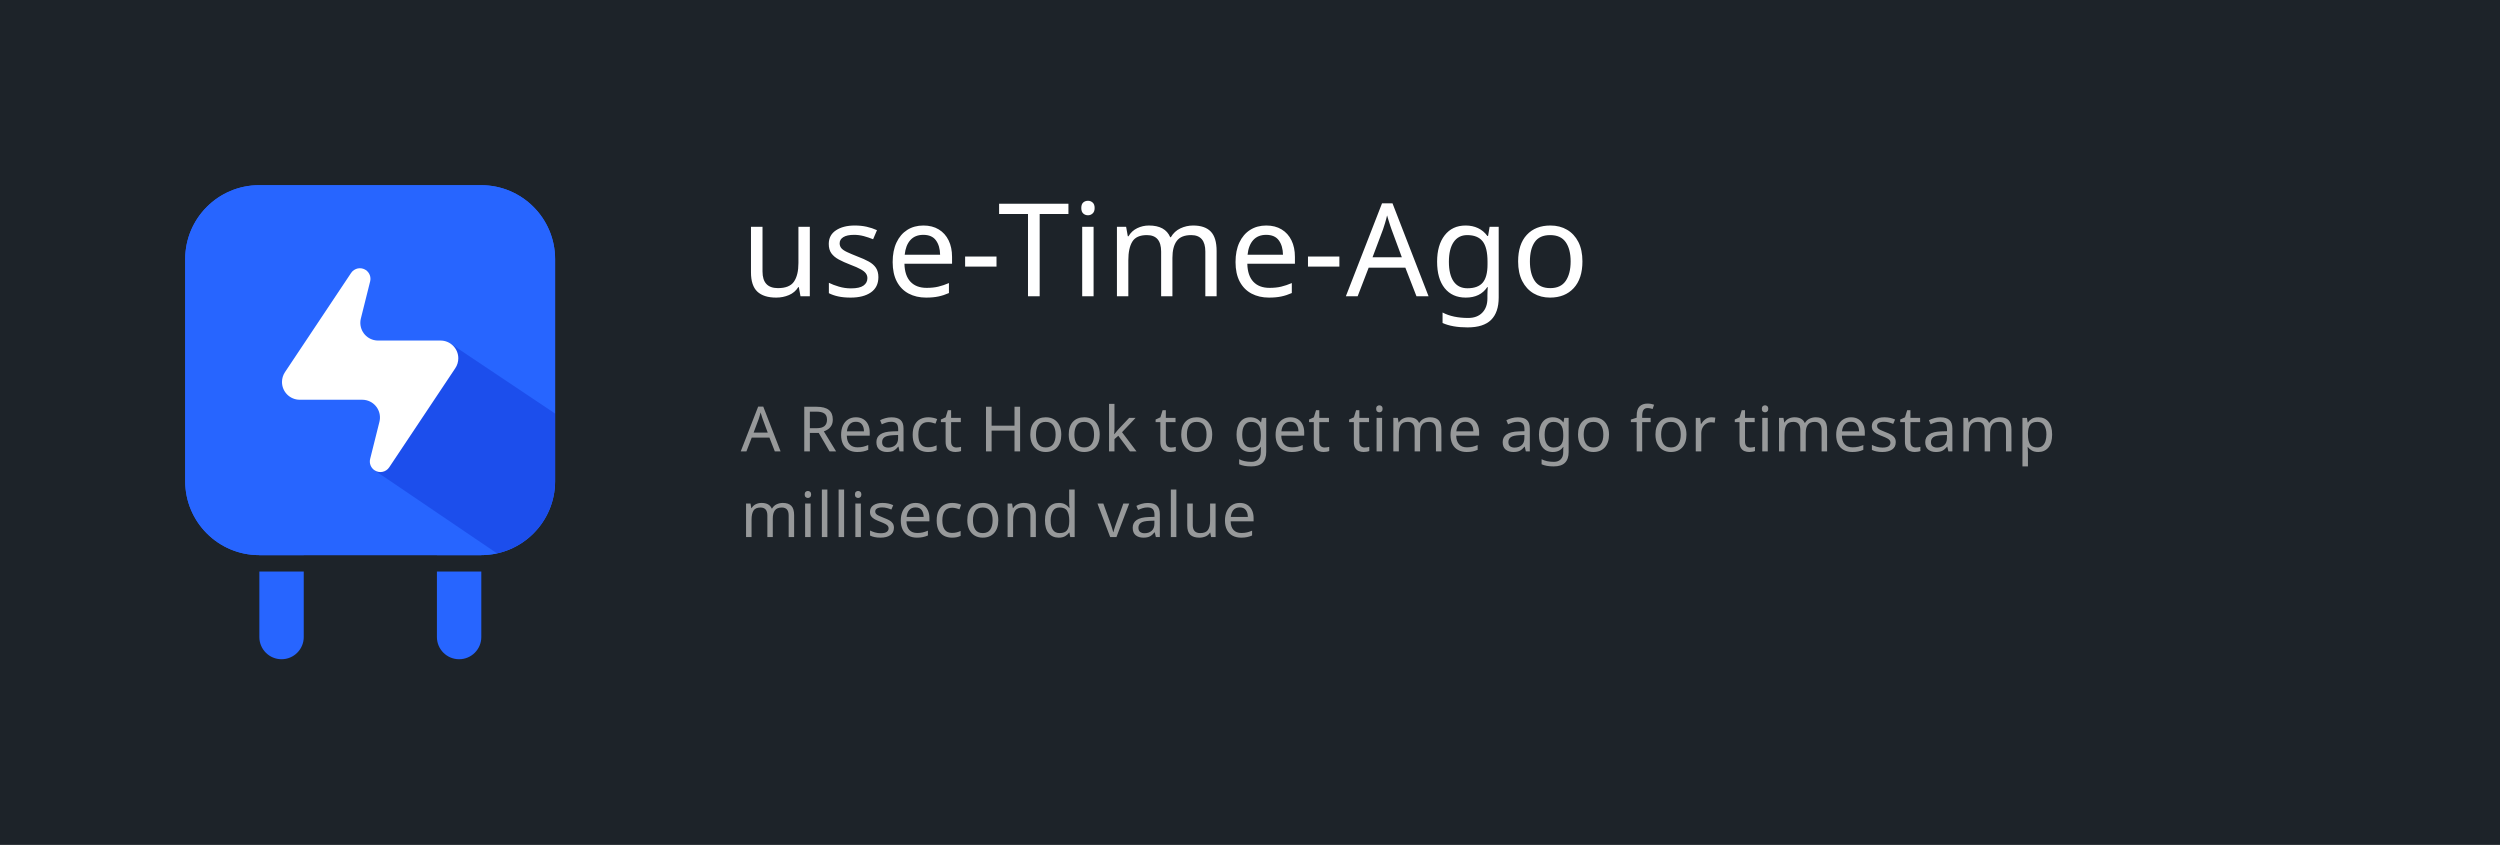
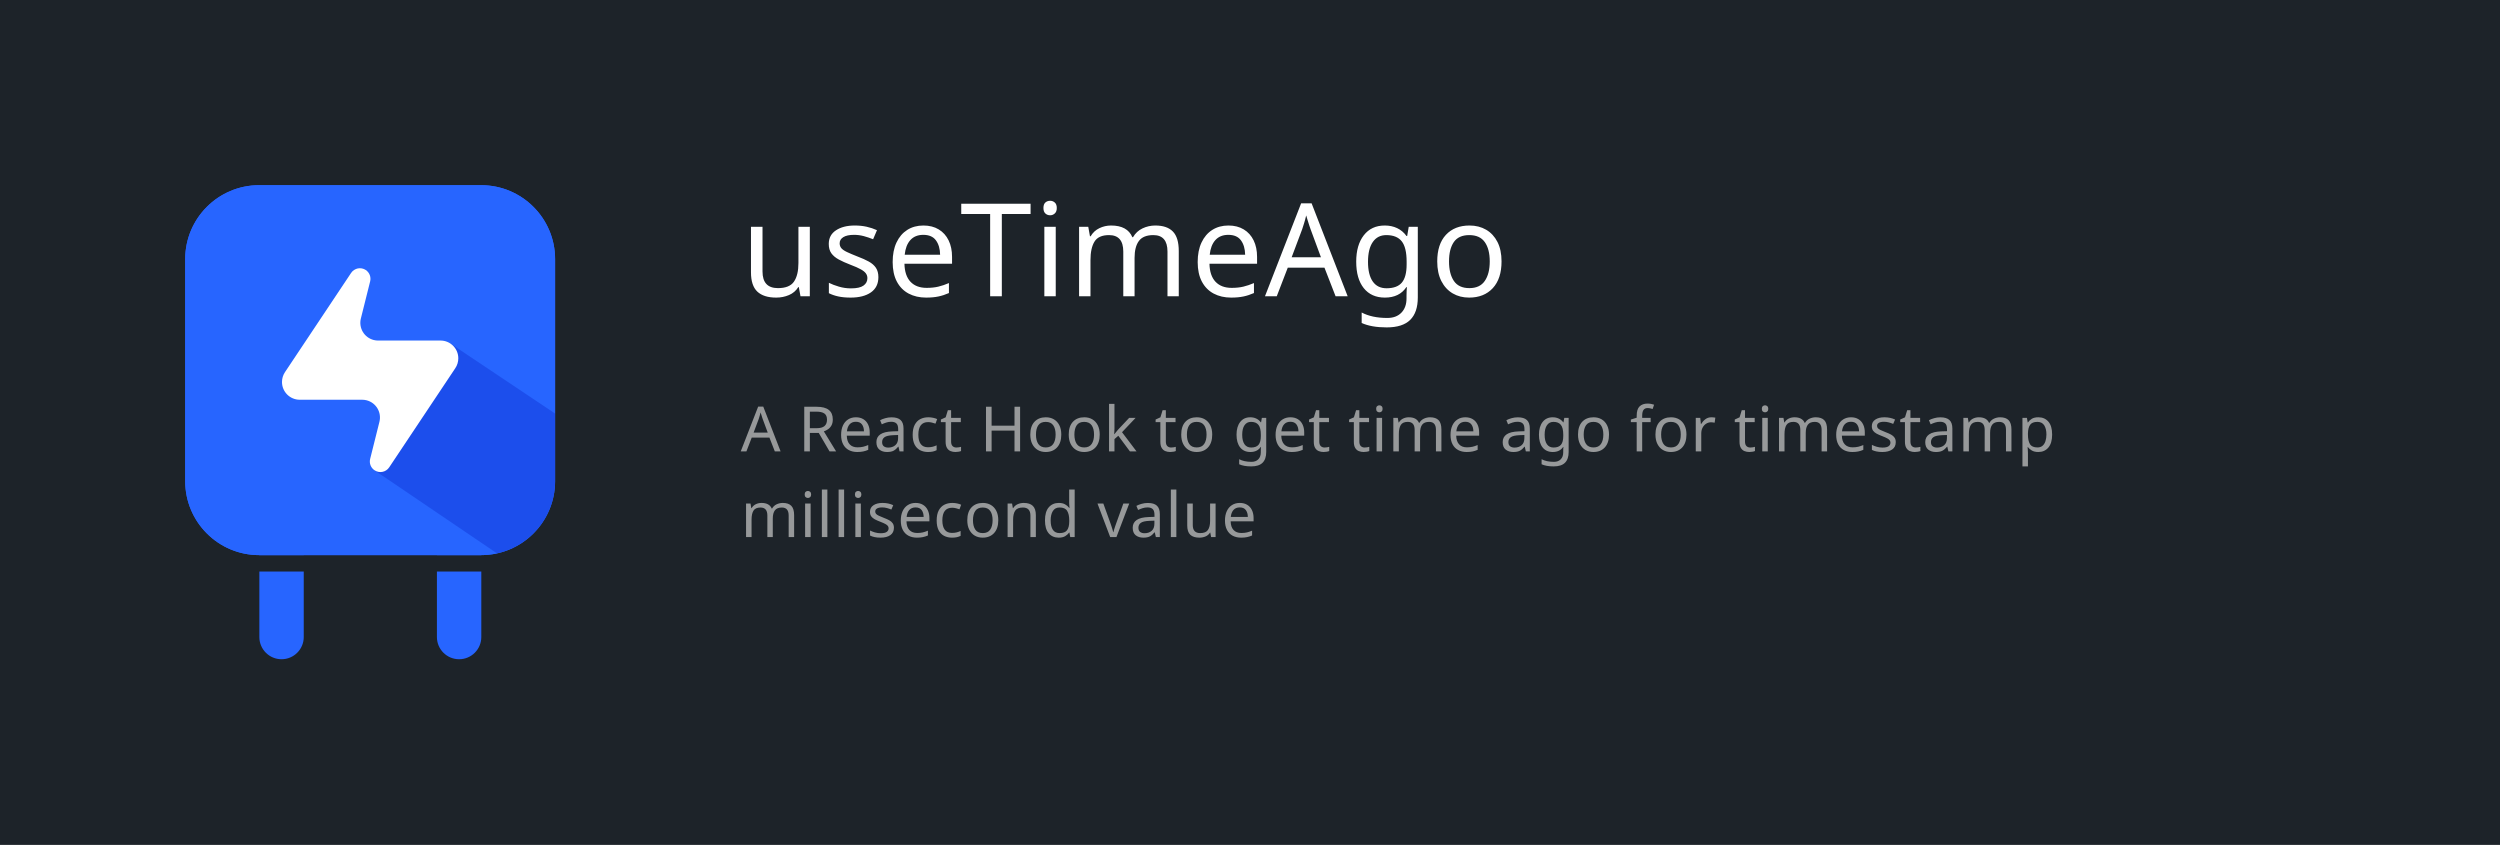
<svg xmlns="http://www.w3.org/2000/svg" xmlns:xlink="http://www.w3.org/1999/xlink" width="1080px" height="365px" viewBox="0 0 1080 365" version="1.1">
  <defs>
    <path d="M31.962,0 L127.846,0 C145.498,0 159.808,14.31 159.808,31.962 L159.808,127.846 C159.808,145.498 145.498,159.808 127.846,159.808 L31.962,159.808 C14.31,159.808 0,145.498 0,127.846 L0,31.962 C0,14.31 14.31,0 31.962,0 Z" id="path-1" />
  </defs>
  <g id="Artboard" stroke="none" stroke-width="1" fill="none" fill-rule="evenodd">
    <rect fill="#FFFFFF" x="0" y="0" width="1080" height="365" />
    <rect id="Rectangle" fill="#1D2329" x="0" y="0" width="1080" height="365" />
    <g id="Final-Icon" transform="translate(80, 80)">
      <path d="M127.925,166.91 L127.926,195.202 C127.926,200.497 123.633,204.79 118.337,204.79 C113.042,204.79 108.749,200.497 108.749,195.202 L108.749,166.91 L127.925,166.91 Z M118.337,127.846 C123.633,127.846 127.926,132.139 127.926,137.434 L127.925,159.807 L108.749,159.807 L108.749,137.434 C108.749,132.139 113.042,127.846 118.337,127.846 Z" id="Shape" fill="#2765FF" fill-rule="nonzero" />
      <path d="M51.218,166.91 L51.218,195.202 C51.218,200.497 46.925,204.79 41.63,204.79 C36.334,204.79 32.041,200.497 32.041,195.202 L32.041,166.91 L51.218,166.91 Z M41.63,127.846 C46.925,127.846 51.218,132.139 51.218,137.434 L51.218,159.807 L32.041,159.807 L32.041,137.434 C32.041,132.139 36.334,127.846 41.63,127.846 Z" id="Shape" fill="#2765FF" fill-rule="nonzero" />
      <path d="M31.962,0 L127.846,0 C145.498,0 159.808,14.31 159.808,31.962 L159.808,127.846 C159.808,145.498 145.498,159.808 127.846,159.808 L31.962,159.808 C14.31,159.808 0,145.498 0,127.846 L0,31.962 C0,14.31 14.31,0 31.962,0 Z" id="Rectangle" fill="#2765FF" fill-rule="nonzero" />
      <g id="Shadow-Mask">
        <g id="Mask" fill="#2765FF" fill-rule="nonzero">
          <path d="M31.962,0 L127.846,0 C145.498,0 159.808,14.31 159.808,31.962 L159.808,127.846 C159.808,145.498 145.498,159.808 127.846,159.808 L31.962,159.808 C14.31,159.808 0,145.498 0,127.846 L0,31.962 C0,14.31 14.31,0 31.962,0 Z" id="path-1" />
        </g>
        <g id="Rectangle-Clipped">
          <mask id="mask-2" fill="white">
            <use xlink:href="#path-1" />
          </mask>
          <g id="path-1" />
          <polygon id="Rectangle" fill="#0036BC" fill-rule="nonzero" opacity="0.284" style="mix-blend-mode: multiply;" mask="url(#mask-2)" points="114.529 68.362 194.957 122.166 159.808 176.084 81.679 123.111 115.032 69.19" />
        </g>
      </g>
      <path d="M76.472,92.688 L49.491,92.688 C45.254,92.688 41.82,89.254 41.82,85.018 C41.82,83.503 42.268,82.023 43.108,80.763 L71.676,37.91 C73.075,35.813 75.909,35.246 78.007,36.644 C79.612,37.714 80.372,39.678 79.904,41.55 L75.894,57.588 C74.867,61.698 77.366,65.863 81.476,66.89 C82.084,67.042 82.709,67.119 83.336,67.119 L110.317,67.119 C114.553,67.119 117.988,70.553 117.988,74.79 C117.988,76.304 117.539,77.785 116.699,79.045 L88.131,121.897 C86.733,123.995 83.898,124.562 81.8,123.163 C80.195,122.093 79.436,120.129 79.904,118.258 L83.913,102.22 C84.941,98.11 82.442,93.945 78.332,92.917 C77.724,92.765 77.099,92.688 76.472,92.688 Z" id="Path-14" fill="#FFFFFF" fill-rule="nonzero" />
    </g>
    <text id="title" font-family="Avenir-Medium, Avenir" font-size="56" font-weight="400" letter-spacing="0.56" fill="#FFFFFF">
-       <tspan x="320" y="128">use-Time-Ago</tspan>
+       <tspan x="320" y="128">useTimeAgo</tspan>
    </text>
    <text id="description" font-family="AvenirNext-Regular, Avenir Next" font-size="27" font-weight="normal" letter-spacing="0.27" fill="#97999A">
      <tspan x="320" y="195"> A React Hook to get time ago for timestamp</tspan>
      <tspan x="320" y="232"> millisecond value</tspan>
      <tspan x="320" y="269" />
    </text>
  </g>
</svg>
